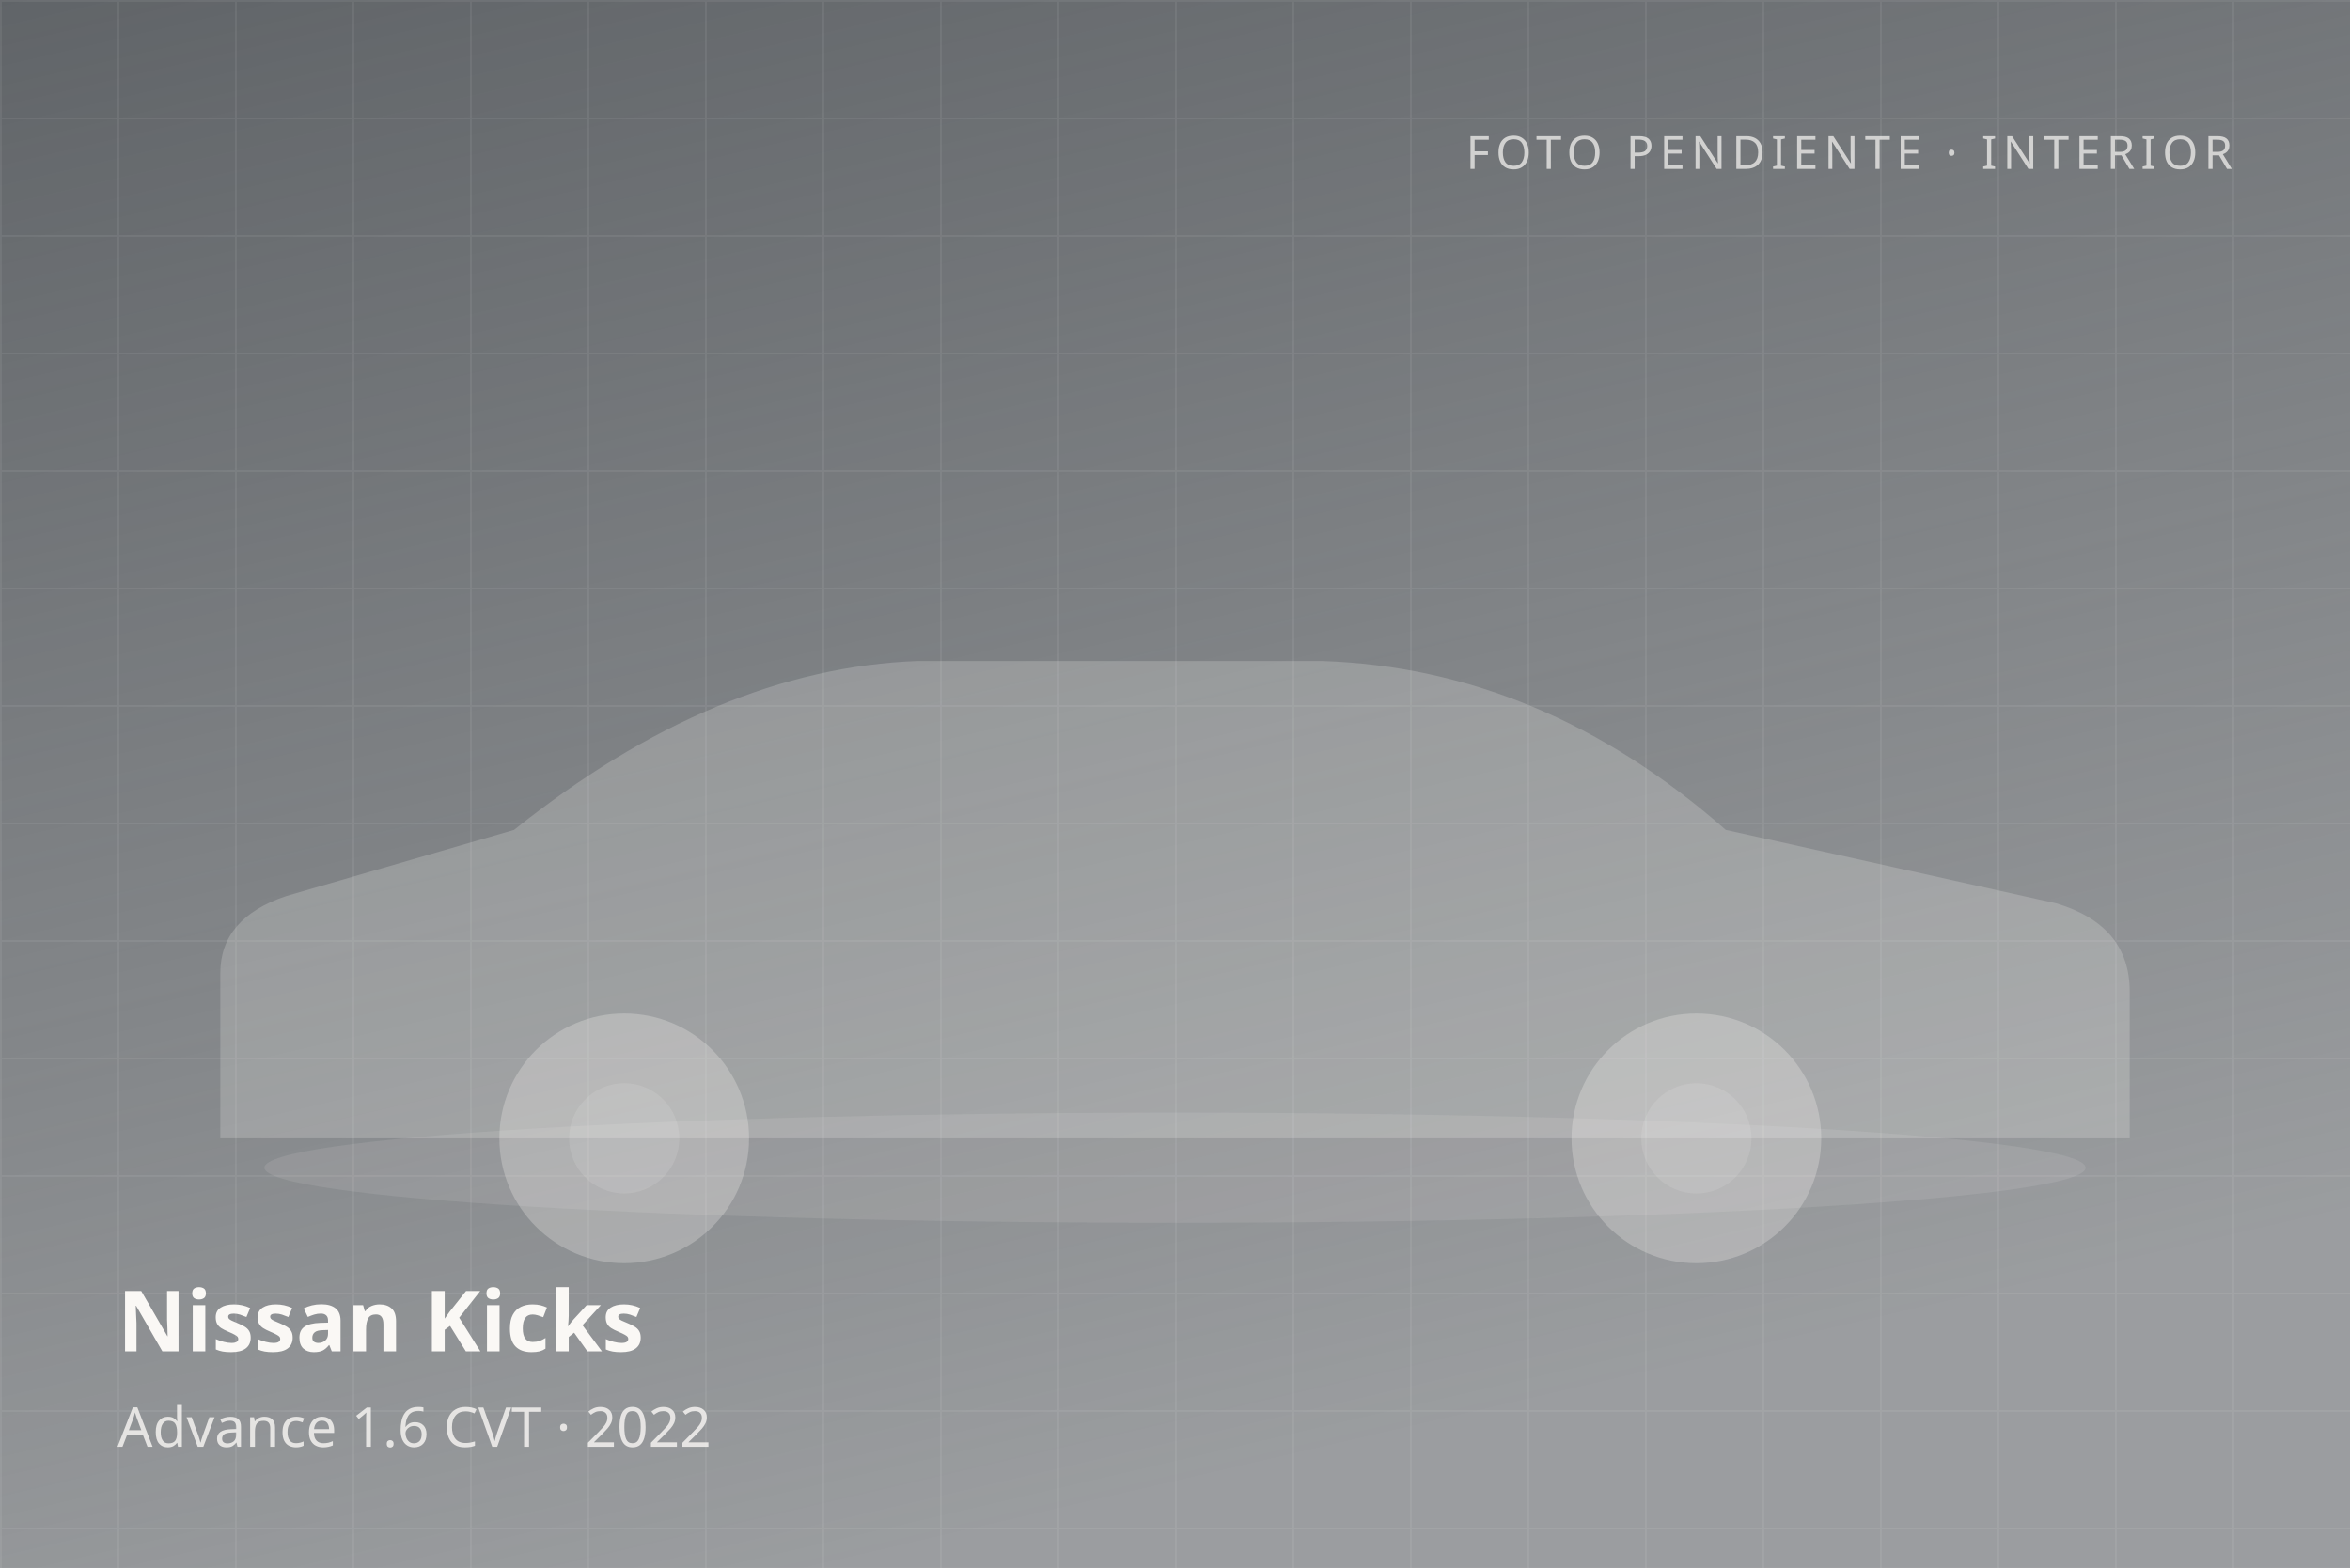
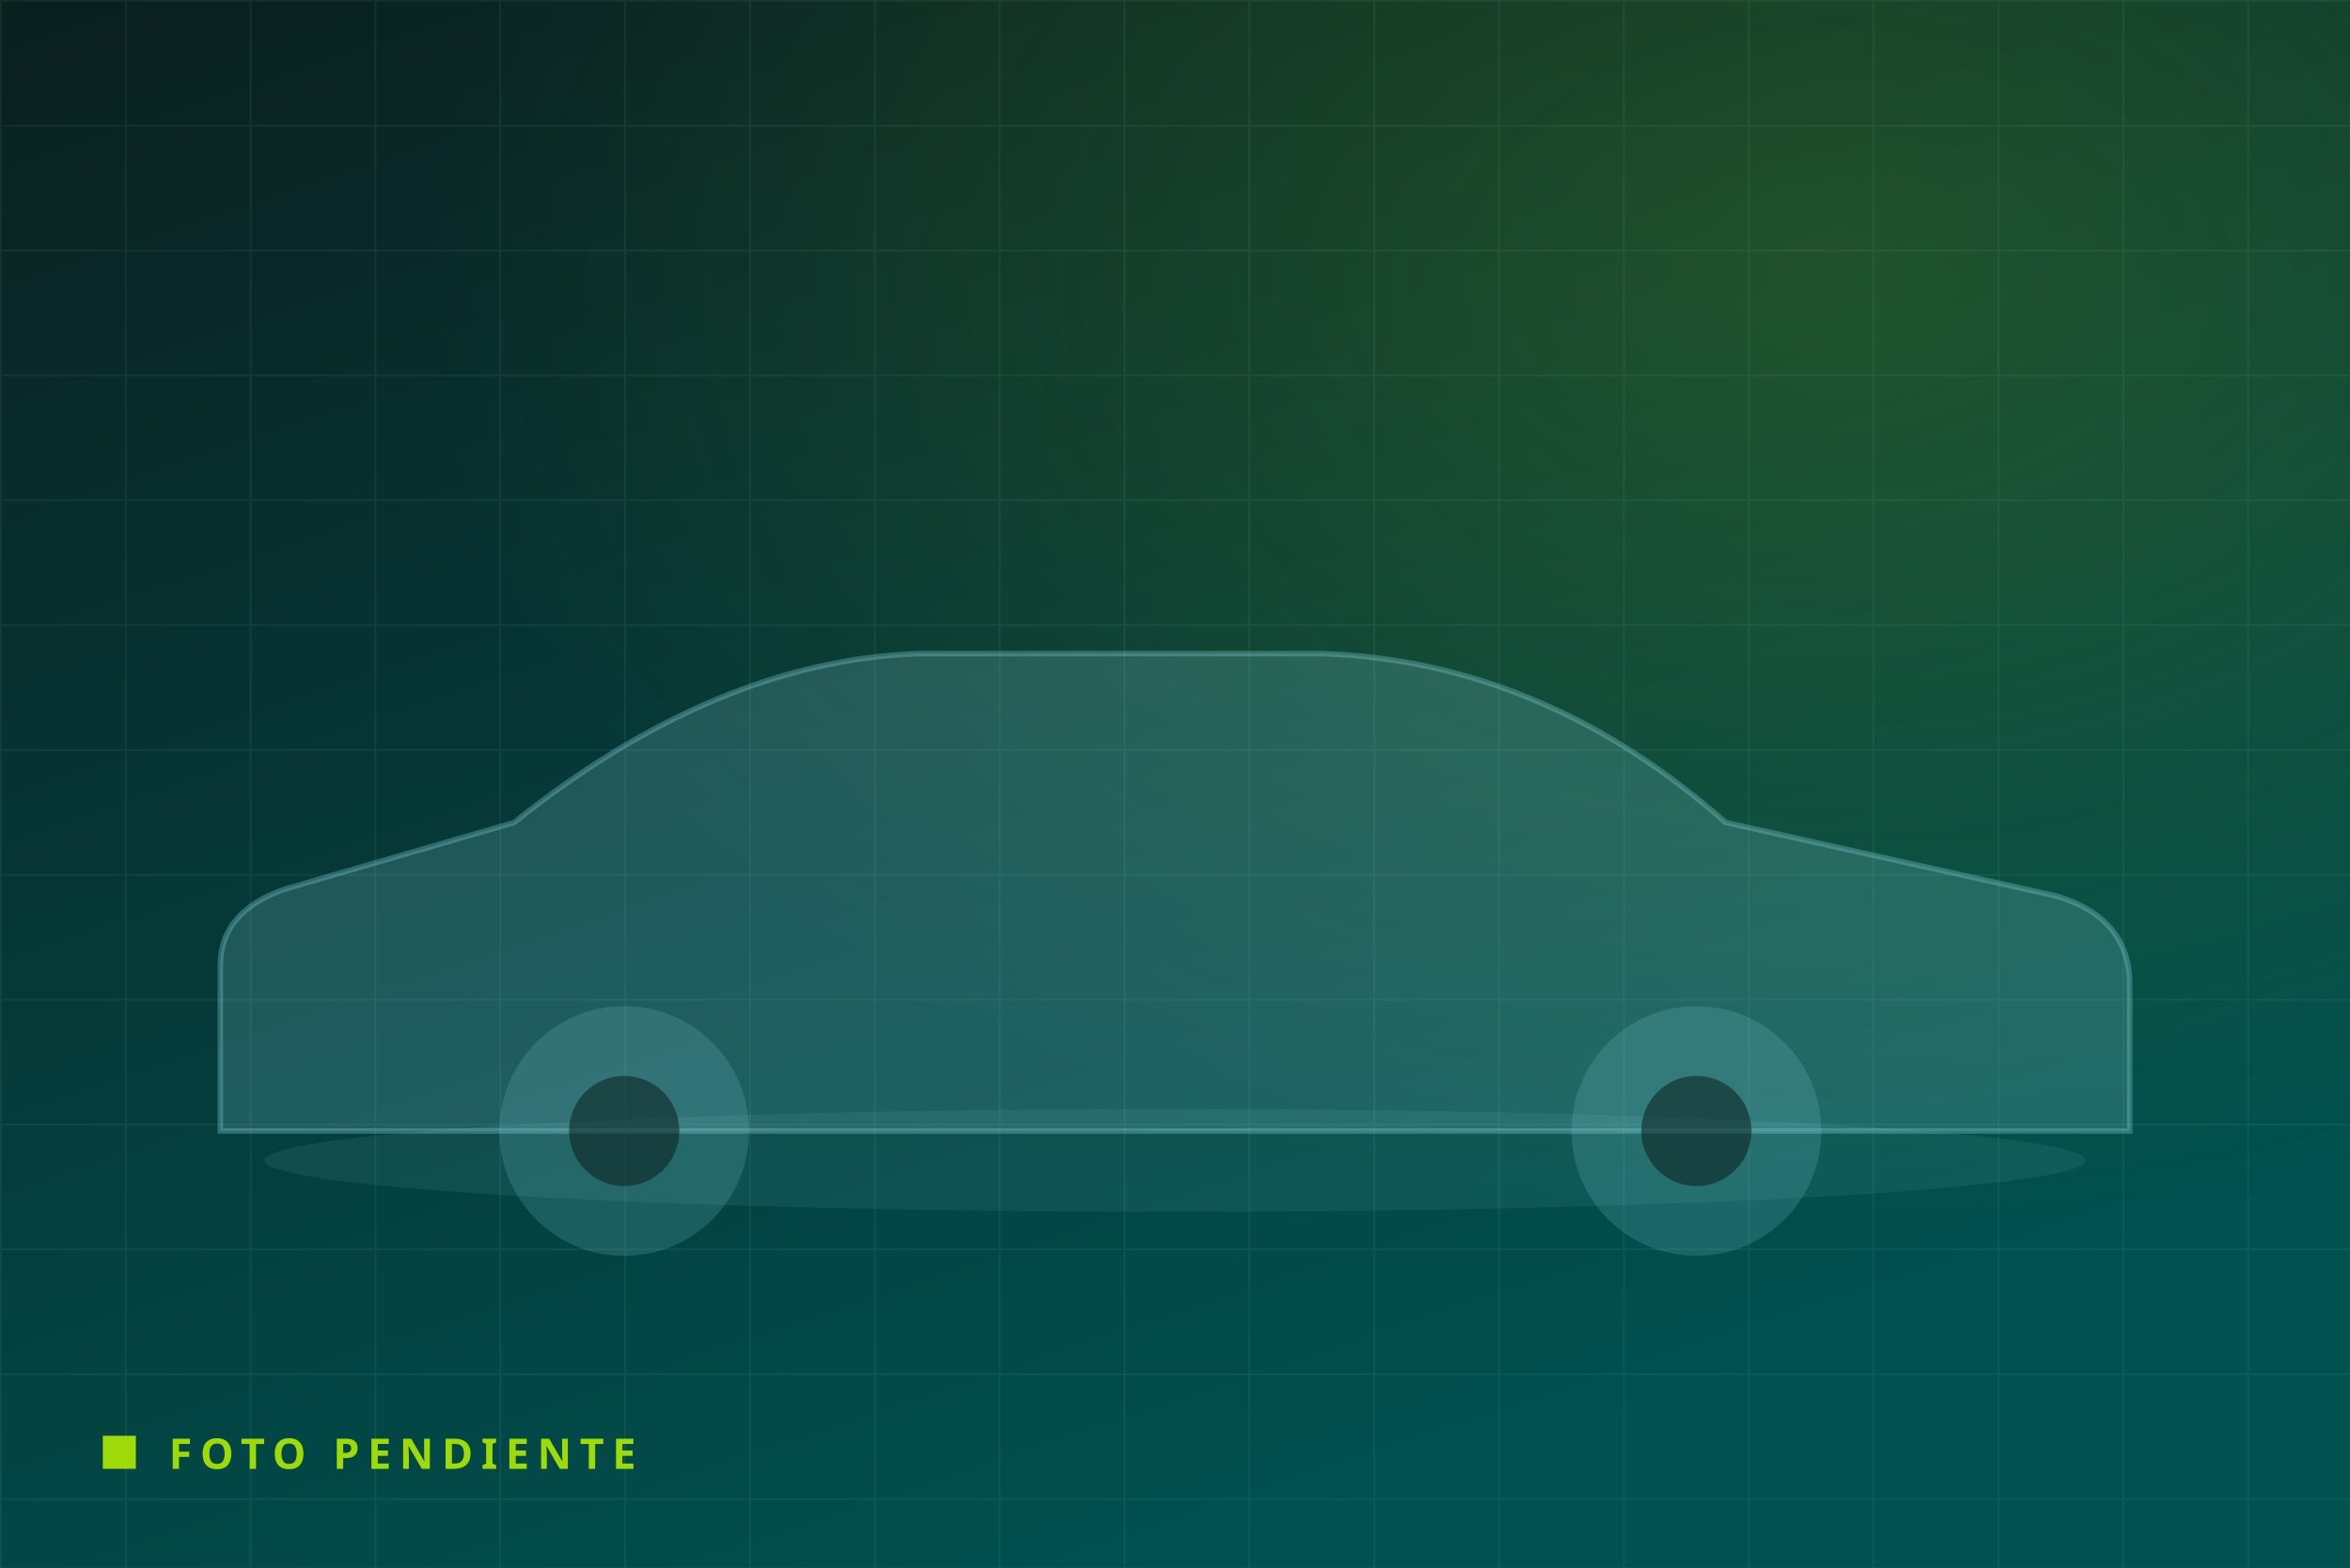
- <svg xmlns="http://www.w3.org/2000/svg" viewBox="0 0 640 427" width="640" height="427" role="img" aria-label="Imagen de referencia pendiente de Nissan Kicks">
+ <svg xmlns="http://www.w3.org/2000/svg" viewBox="0 0 640 427" width="640" height="427" role="img" aria-label="Imagen de referencia pendiente">
  <defs>
-     <linearGradient id="fondo" x1="0" y1="0" x2="0.35" y2="1">
-       <stop offset="0%" stop-color="#585c60" stop-opacity="0.95" />
-       <stop offset="100%" stop-color="#585c60" stop-opacity="0.6" />
+     <linearGradient id="fg43" x1="0" y1="0" x2="0.5" y2="1">
+       <stop offset="0%" stop-color="#0A1F1E" />
+       <stop offset="100%" stop-color="#005150" />
    </linearGradient>
-     <pattern id="rejilla" width="32" height="32" patternUnits="userSpaceOnUse">
-       <path d="M32 0 L0 0 0 32" fill="none" stroke="#faf8f5" stroke-opacity="0.07" stroke-width="1" />
+     <radialGradient id="hg43" cx="0.78" cy="0.18" r="0.6">
+       <stop offset="0%" stop-color="#AEEA00" stop-opacity="0.16" />
+       <stop offset="100%" stop-color="#AEEA00" stop-opacity="0" />
+     </radialGradient>
+     <pattern id="rg43" width="34" height="34" patternUnits="userSpaceOnUse">
+       <path d="M34 0 L0 0 0 34" fill="none" stroke="#7ECAD1" stroke-opacity="0.08" stroke-width="1" />
    </pattern>
  </defs>
-   <rect width="640" height="427" fill="url(#fondo)" />
-   <rect width="640" height="427" fill="url(#rejilla)" />
-   <g transform="translate(0,60)">
-     <ellipse cx="320" cy="258" rx="248" ry="15" fill="#faf8f5" opacity="0.10" />
-     <path d="M60 250 L60 205 Q60 190 78 184 L140 166 Q195 122 250 120 L360 120 Q420 122 470 166 L560 186 Q580 192 580 210 L580 250 Z" fill="#faf8f5" opacity="0.20" />
-     <circle cx="170" cy="250" r="34" fill="#faf8f5" opacity="0.26" />
-     <circle cx="170" cy="250" r="15" fill="#faf8f5" opacity="0.12" />
-     <circle cx="462" cy="250" r="34" fill="#faf8f5" opacity="0.26" />
-     <circle cx="462" cy="250" r="15" fill="#faf8f5" opacity="0.12" />
+   <rect width="640" height="427" fill="url(#fg43)" />
+   <rect width="640" height="427" fill="url(#rg43)" />
+   <rect width="640" height="427" fill="url(#hg43)" />
+   <g transform="translate(0,58)">
+     <ellipse cx="320" cy="258" rx="248" ry="14" fill="#7ECAD1" opacity="0.10" />
+     <path d="M60 250 L60 205 Q60 190 78 184 L140 166 Q195 122 250 120 L360 120 Q420 122 470 166 L560 186 Q580 192 580 210 L580 250 Z" fill="#7ECAD1" opacity="0.22" />
+     <path d="M60 250 L60 205 Q60 190 78 184 L140 166 Q195 122 250 120 L360 120 Q420 122 470 166 L560 186 Q580 192 580 210 L580 250 Z" fill="none" stroke="#7ECAD1" stroke-opacity="0.35" stroke-width="1.5" />
+     <circle cx="170" cy="250" r="34" fill="#7ECAD1" opacity="0.20" />
+     <circle cx="170" cy="250" r="15" fill="#0A1F1E" opacity="0.55" />
+     <circle cx="462" cy="250" r="34" fill="#7ECAD1" opacity="0.20" />
+     <circle cx="462" cy="250" r="15" fill="#0A1F1E" opacity="0.55" />
  </g>
-   <text x="608" y="46" text-anchor="end" font-family="system-ui, sans-serif" font-size="12.5" letter-spacing="1.6" fill="#faf8f5" opacity="0.7">FOTO PENDIENTE · INTERIOR</text>
-   <text x="32" y="368" font-family="system-ui, sans-serif" font-size="23" font-weight="700" fill="#faf8f5">Nissan Kicks</text>
-   <text x="32" y="394" font-family="system-ui, sans-serif" font-size="15" fill="#faf8f5" opacity="0.8">Advance 1.6 CVT · 2022</text>
+   <g opacity="0.9">
+     <rect x="28" y="391" width="9" height="9" fill="#AEEA00" />
+     <text x="46" y="400" font-family="system-ui, sans-serif" font-size="11.5" font-weight="600" letter-spacing="2.2" fill="#AEEA00">FOTO PENDIENTE</text>
+   </g>
</svg>
